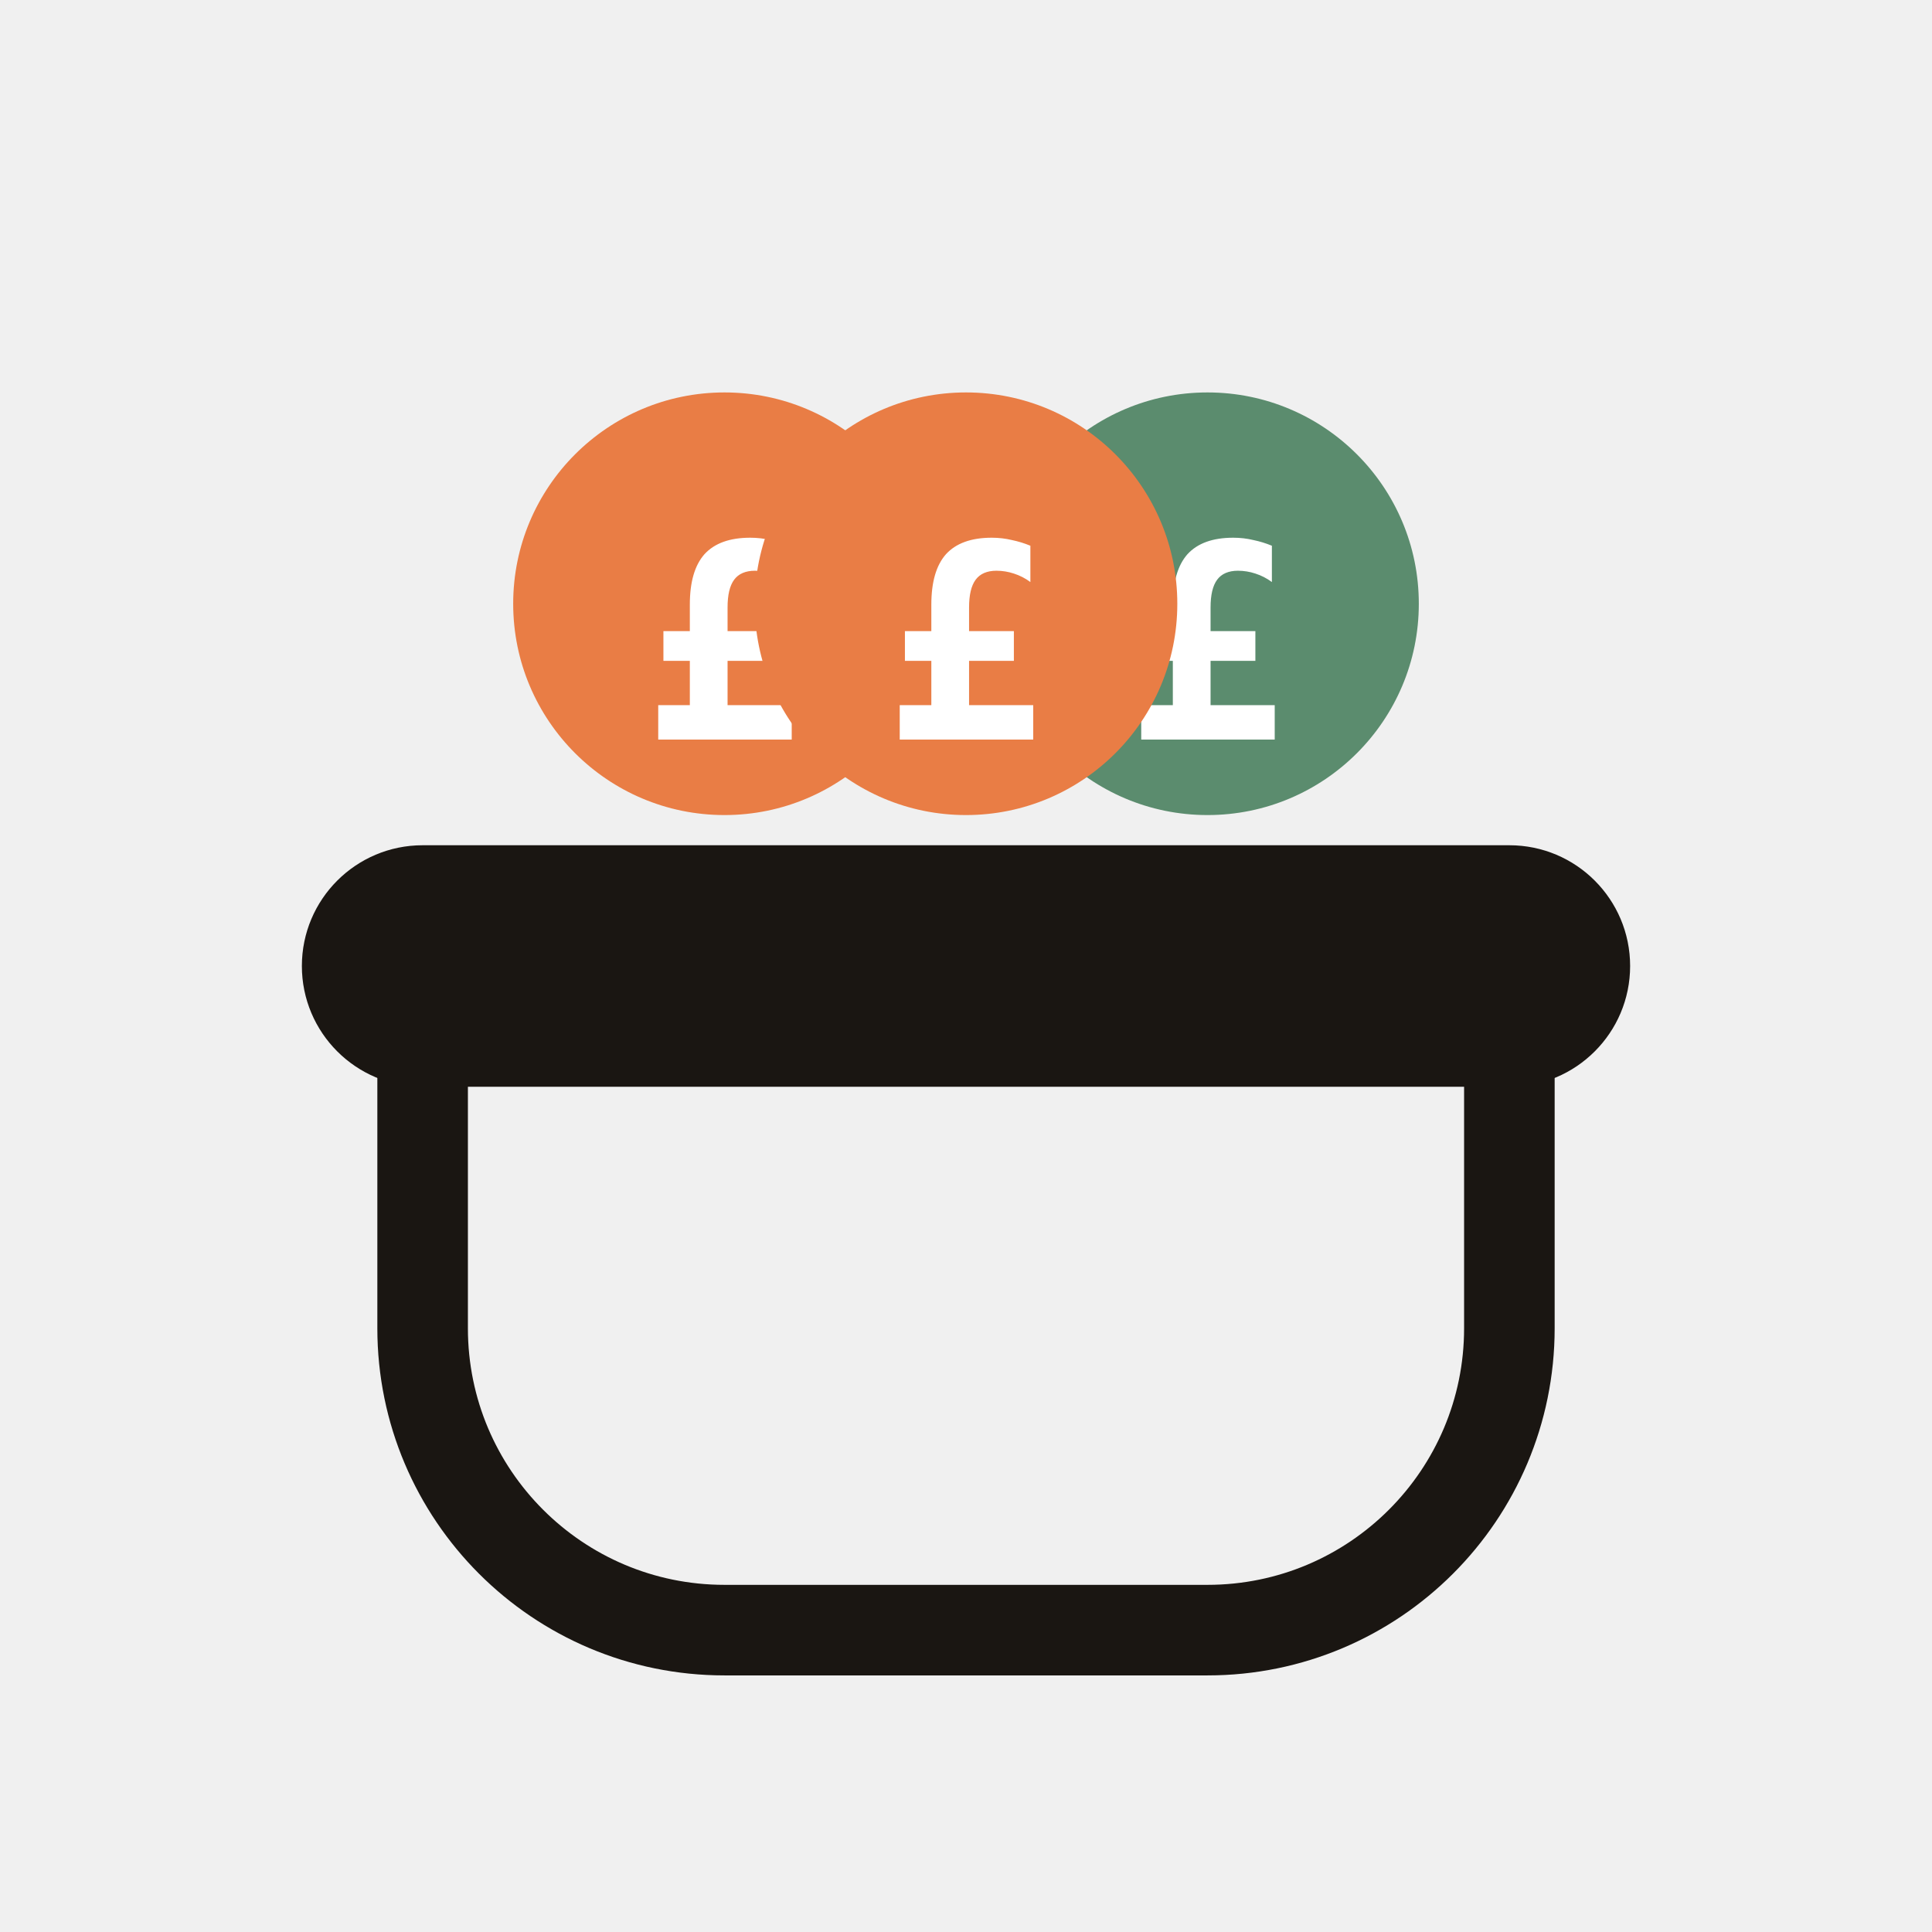
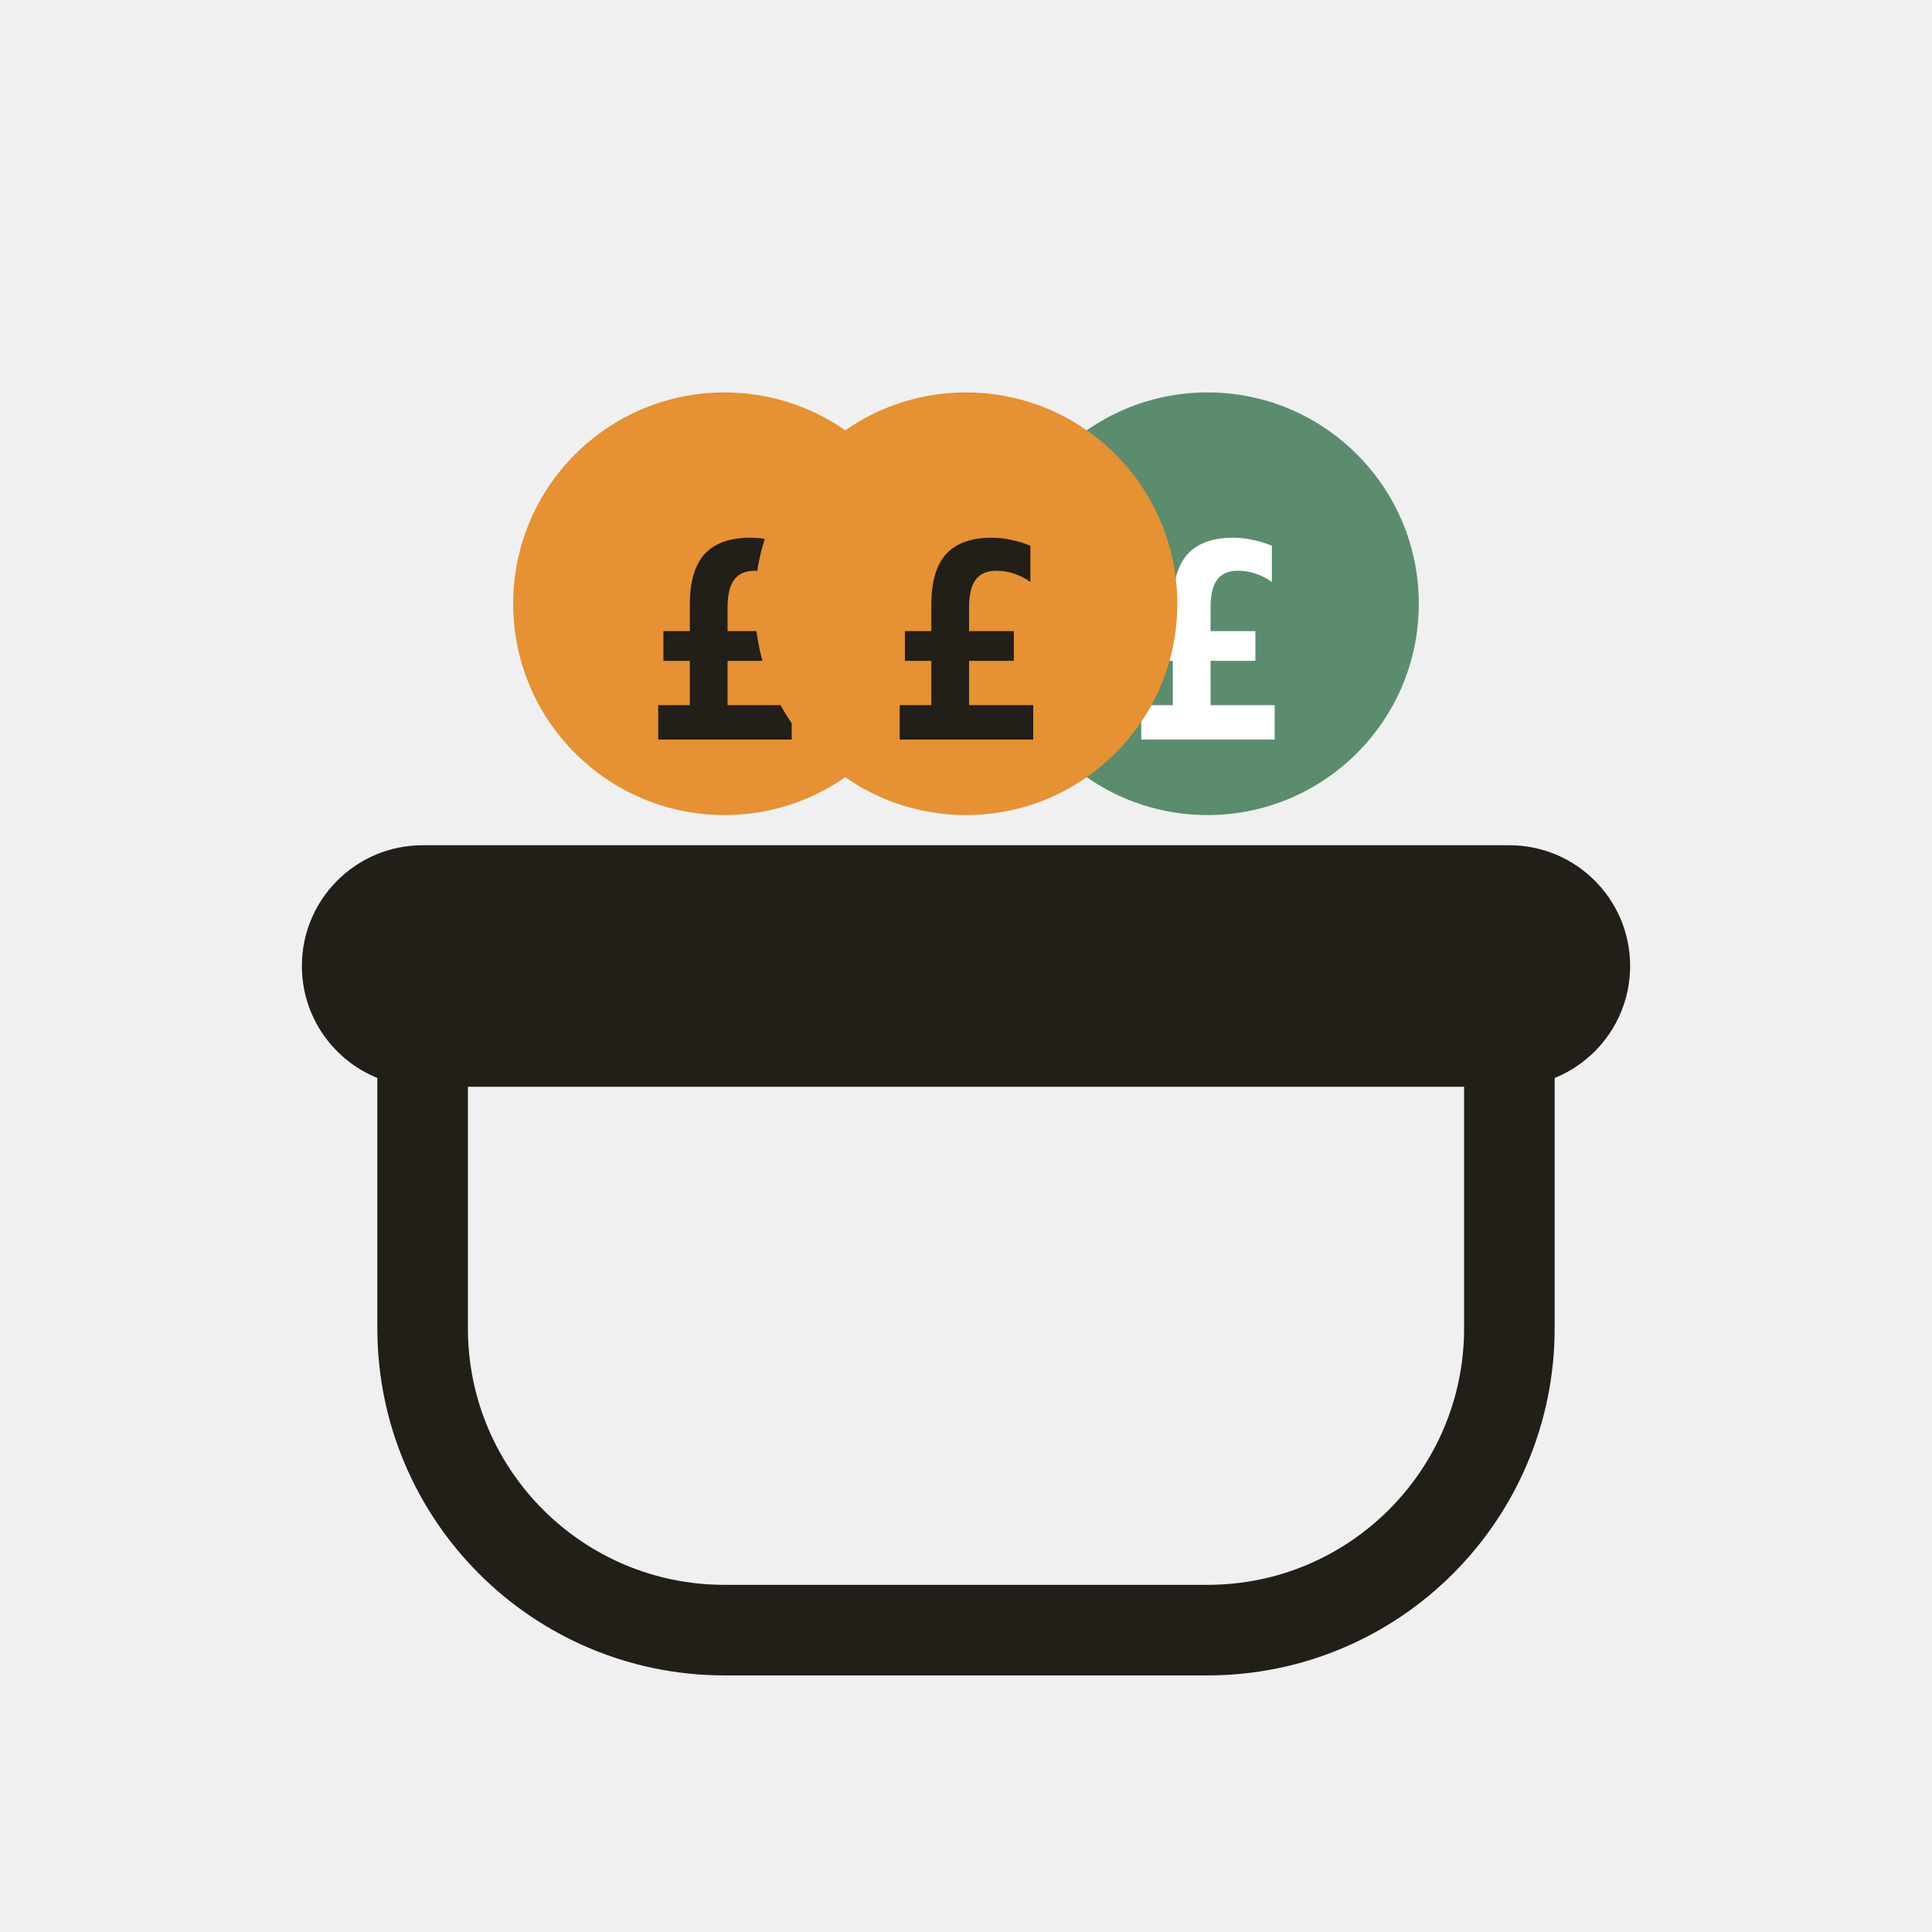
<svg xmlns="http://www.w3.org/2000/svg" viewBox="0 0 64 64" role="img" aria-label="Coins dropping into a shared tronc pot">
  <style>
    .drop{transform-box:fill-box;transform-origin:center;animation:drop 2.8s ease-in infinite}
    @keyframes drop{0%{transform:translateY(-22px);opacity:0}14%{opacity:1}40%{transform:translateY(0);opacity:1}52%,100%{transform:translateY(0);opacity:0}}
    .d2{animation-delay:.5s}.d3{animation-delay:1s}
    @media (prefers-reduced-motion:reduce){.drop{animation:none;opacity:1;transform:none}}
  </style>
-   <path d="M14 34 h36 v10 a10 10 0 0 1 -10 10 h-16 a10 10 0 0 1 -10 -10 z" fill="none" stroke="#1A1612" stroke-width="3" stroke-linejoin="round" />
-   <rect x="10" y="28" width="44" height="8" rx="4" fill="#1A1612" />
+   <path d="M14 34 h36 v10 a10 10 0 0 1 -10 10 h-16 a10 10 0 0 1 -10 -10 z" fill="none" stroke="#221E18" stroke-width="3" stroke-linejoin="round" />
+   <rect x="10" y="28" width="44" height="8" rx="4" fill="#221E18" />
  <g class="drop">
-     <circle cx="24" cy="20" r="7" fill="#E97D45" />
-     <text x="24" y="24.5" text-anchor="middle" font-family="ui-monospace,SFMono-Regular,Menlo,monospace" font-size="9" font-weight="700" fill="#fff">£</text>
+     <circle cx="24" cy="20" r="7" fill="#E59134" />
+     <text x="24" y="24.5" text-anchor="middle" font-family="ui-monospace,SFMono-Regular,Menlo,monospace" font-size="9" font-weight="700" fill="#221E18">£</text>
  </g>
  <g class="drop d2">
    <circle cx="40" cy="20" r="7" fill="#5B8C6E" />
    <text x="40" y="24.5" text-anchor="middle" font-family="ui-monospace,SFMono-Regular,Menlo,monospace" font-size="9" font-weight="700" fill="#fff">£</text>
  </g>
  <g class="drop d3">
-     <circle cx="32" cy="20" r="7" fill="#E97D45" />
-     <text x="32" y="24.5" text-anchor="middle" font-family="ui-monospace,SFMono-Regular,Menlo,monospace" font-size="9" font-weight="700" fill="#fff">£</text>
+     <circle cx="32" cy="20" r="7" fill="#E59134" />
+     <text x="32" y="24.5" text-anchor="middle" font-family="ui-monospace,SFMono-Regular,Menlo,monospace" font-size="9" font-weight="700" fill="#221E18">£</text>
  </g>
</svg>
